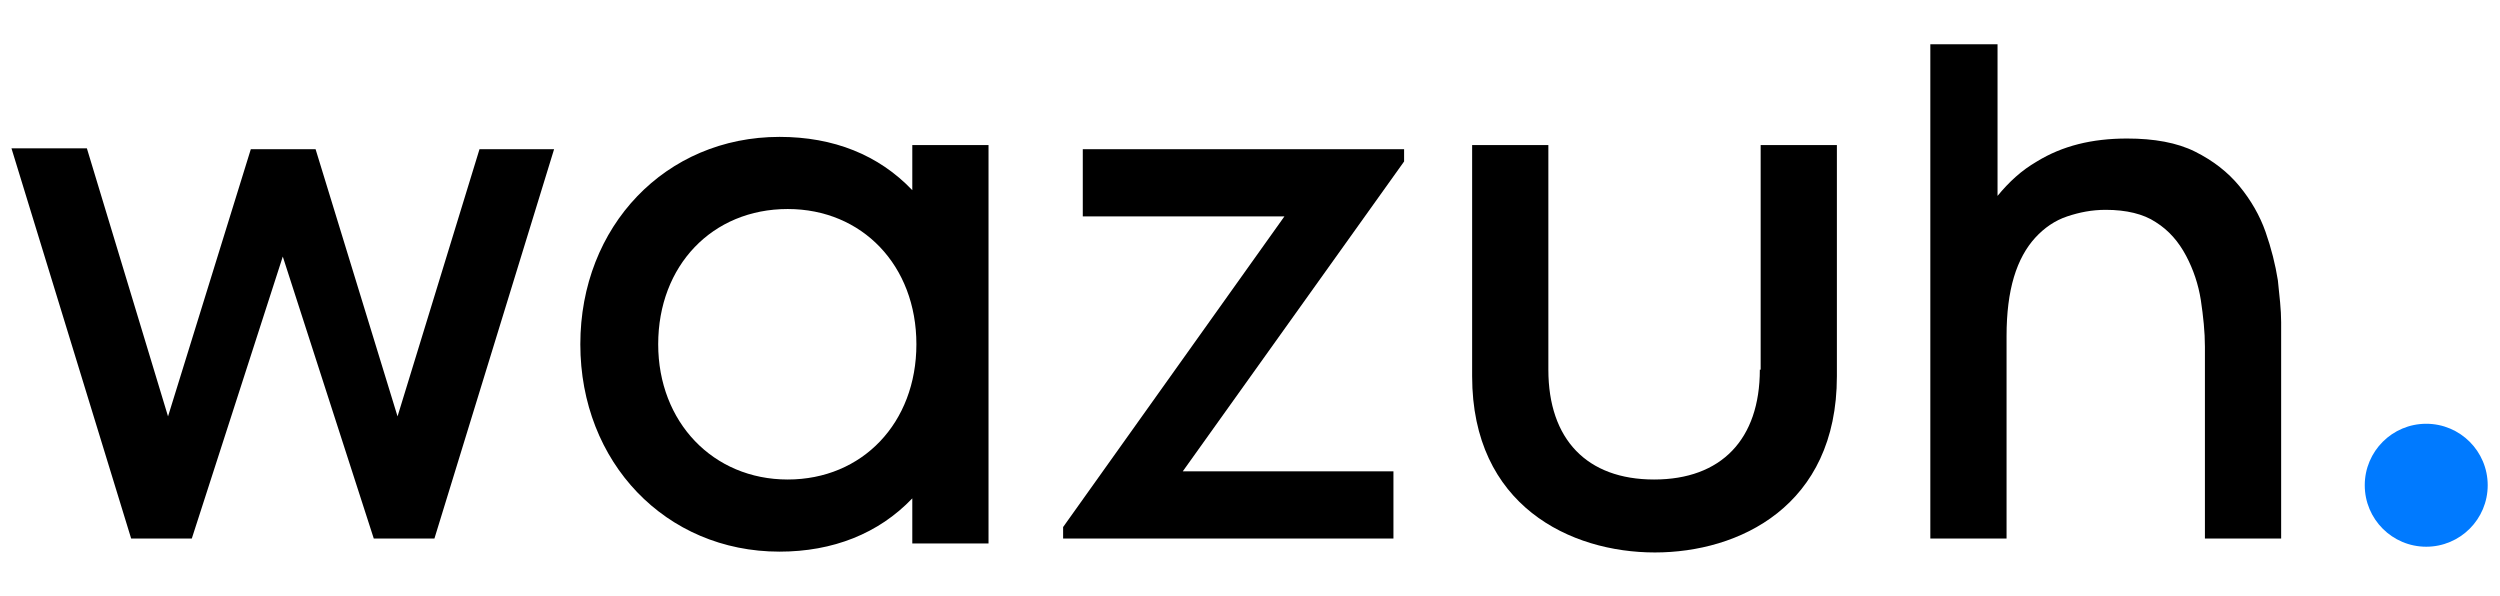
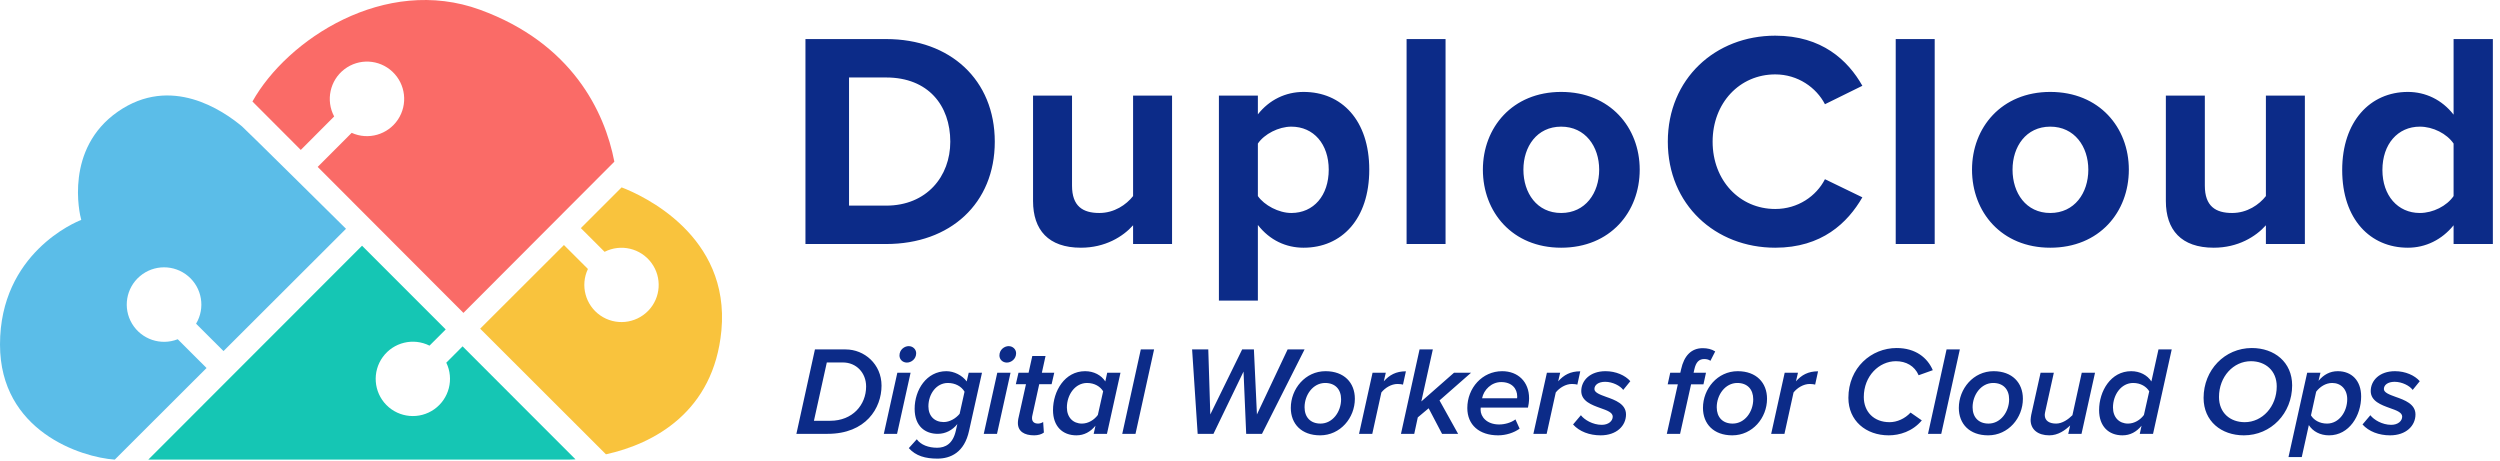
- <svg xmlns="http://www.w3.org/2000/svg" version="1.1" id="Capa_1" x="0px" y="0px" width="305px" height="72.7px" viewBox="0 0 305 72.7" style="enable-background:new 0 0 305 72.7;" xml:space="preserve">
-   <style type="text/css">
- 	.st0{fill:#007AFF;}
- </style>
-   <g>
-     <polygon points="48.5,50.8 38.5,18.2 30.6,18.2 20.5,50.8 10.6,18.1 1.4,18.1 16,65.7 23.4,65.7 34.5,31.3 45.6,65.7 53,65.7    67.6,18.2 58.5,18.2  " />
-     <polygon points="132.1,26.4 156.7,26.4 129.7,64.3 129.7,65.7 170,65.7 170,57.5 144.3,57.5 171.3,19.7 171.3,18.2 132.1,18.2  " />
-     <path d="M111.3,23.2c-4.1-4.3-9.6-6.5-16.2-6.5c-13.9,0-24.3,10.9-24.3,25.3c0,14.4,10.4,25.3,24.3,25.3c6.5,0,12.1-2.2,16.2-6.5   v5.5h9.3V17.7h-9.3V23.2z M96.1,58.5c-9.1,0-15.8-7-15.8-16.5c0-9.6,6.6-16.5,15.8-16.5c9.1,0,15.7,6.9,15.7,16.5   C111.8,51.6,105.2,58.5,96.1,58.5z" />
-     <path d="M214.7,45.1c0,8.5-4.7,13.4-12.9,13.4c-8.2,0-12.9-4.9-12.9-13.4V17.7h-9.3v28.2c0,15.8,12,21.5,22.3,21.5   c10.2,0,22.2-5.6,22.2-21.5V17.7h-9.3V45.1z" />
-     <path d="M277.9,34.2c-0.3-1.9-0.8-3.9-1.5-5.9c-0.7-2-1.8-3.9-3.2-5.6c-1.4-1.7-3.2-3.1-5.4-4.2c-2.2-1.1-5-1.6-8.3-1.6   c-4.3,0-7.9,0.9-11,2.8c-1.9,1.1-3.4,2.5-4.8,4.2V5.4h-8.2v60.3h9.3V41c0-2.8,0.3-5.2,0.9-7.2c0.6-2,1.5-3.6,2.6-4.8   c1.1-1.2,2.4-2.1,3.9-2.6c1.5-0.5,3-0.8,4.7-0.8c2.5,0,4.6,0.5,6.1,1.5c1.6,1,2.8,2.4,3.7,4.1c0.9,1.7,1.5,3.5,1.8,5.4   c0.3,2,0.5,3.9,0.5,5.7v23.4h9.3V39.3C278.3,37.8,278.1,36.1,277.9,34.2z" />
-     <circle class="st0" cx="296" cy="59.2" r="7.5" />
+ <svg xmlns="http://www.w3.org/2000/svg" width="320pt" height="59pt" viewBox="0 0 320 59" version="1.1">
+   <g id="surface1">
+     <path style=" stroke:none;fill-rule:nonzero;fill:rgb(4.706%,16.863%,53.333%);fill-opacity:1;" d="M 103.098 31.234 L 103.098 5 L 113.43 5 C 121.637 5 127.332 10.23 127.332 18.137 C 127.332 26.043 121.637 31.234 113.43 31.234 Z M 108.676 26.32 L 113.43 26.32 C 118.613 26.32 121.637 22.582 121.637 18.137 C 121.637 13.496 118.809 9.918 113.43 9.918 L 108.676 9.918 Z M 145.035 31.234 L 145.035 28.836 C 143.738 30.293 141.461 31.707 138.355 31.707 C 134.191 31.707 132.23 29.426 132.23 25.73 L 132.23 12.238 L 137.219 12.238 L 137.219 23.762 C 137.219 26.398 138.594 27.262 140.715 27.262 C 142.637 27.262 144.168 26.199 145.035 25.098 L 145.035 12.238 L 150.023 12.238 L 150.023 31.234 Z M 161.008 38.473 L 156.02 38.473 L 156.02 12.238 L 161.008 12.238 L 161.008 14.637 C 162.461 12.789 164.543 11.766 166.859 11.766 C 171.73 11.766 175.266 15.383 175.266 21.715 C 175.266 28.051 171.73 31.707 166.859 31.707 C 164.621 31.707 162.539 30.762 161.008 28.797 Z M 170.078 21.715 C 170.078 18.453 168.156 16.211 165.289 16.211 C 163.676 16.211 161.832 17.152 161.008 18.375 L 161.008 25.098 C 161.832 26.277 163.676 27.262 165.289 27.262 C 168.156 27.262 170.078 25.02 170.078 21.715 Z M 180.043 31.234 L 180.043 5 L 185.031 5 L 185.031 31.234 Z M 199.828 31.707 C 193.582 31.707 189.809 27.145 189.809 21.715 C 189.809 16.328 193.582 11.766 199.828 11.766 C 206.109 11.766 209.883 16.328 209.883 21.715 C 209.883 27.145 206.109 31.707 199.828 31.707 Z M 199.828 27.262 C 202.93 27.262 204.695 24.707 204.695 21.715 C 204.695 18.766 202.93 16.211 199.828 16.211 C 196.723 16.211 194.996 18.766 194.996 21.715 C 194.996 24.707 196.723 27.262 199.828 27.262 Z M 227.23 31.707 C 219.57 31.707 213.48 26.199 213.48 18.137 C 213.48 10.074 219.57 4.566 227.23 4.566 C 233.199 4.566 236.539 7.715 238.383 10.98 L 233.594 13.34 C 232.492 11.215 230.137 9.523 227.23 9.523 C 222.672 9.523 219.215 13.18 219.215 18.137 C 219.215 23.094 222.672 26.75 227.23 26.75 C 230.137 26.75 232.492 25.098 233.594 22.938 L 238.383 25.258 C 236.5 28.52 233.199 31.707 227.23 31.707 Z M 242.652 31.234 L 242.652 5 L 247.641 5 L 247.641 31.234 Z M 262.434 31.707 C 256.191 31.707 252.418 27.145 252.418 21.715 C 252.418 16.328 256.191 11.766 262.434 11.766 C 268.719 11.766 272.492 16.328 272.492 21.715 C 272.492 27.145 268.719 31.707 262.434 31.707 Z M 262.434 27.262 C 265.539 27.262 267.305 24.707 267.305 21.715 C 267.305 18.766 265.539 16.211 262.434 16.211 C 259.332 16.211 257.605 18.766 257.605 21.715 C 257.605 24.707 259.332 27.262 262.434 27.262 Z M 290.035 31.234 L 290.035 28.836 C 288.738 30.293 286.461 31.707 283.359 31.707 C 279.195 31.707 277.23 29.426 277.23 25.73 L 277.23 12.238 L 282.219 12.238 L 282.219 23.762 C 282.219 26.398 283.594 27.262 285.715 27.262 C 287.641 27.262 289.172 26.199 290.035 25.098 L 290.035 12.238 L 295.023 12.238 L 295.023 31.234 Z M 314.059 31.234 L 314.059 28.836 C 312.566 30.684 310.484 31.707 308.207 31.707 C 303.414 31.707 299.801 28.09 299.801 21.758 C 299.801 15.543 303.375 11.766 308.207 11.766 C 310.445 11.766 312.566 12.75 314.059 14.676 L 314.059 5 L 319.086 5 L 319.086 31.234 Z M 314.059 25.098 L 314.059 18.375 C 313.195 17.113 311.43 16.211 309.738 16.211 C 306.91 16.211 304.949 18.453 304.949 21.758 C 304.949 25.02 306.91 27.262 309.738 27.262 C 311.43 27.262 313.195 26.359 314.059 25.098 Z M 314.059 25.098 " />
+     <path style=" stroke:none;fill-rule:nonzero;fill:rgb(4.706%,16.863%,53.333%);fill-opacity:1;" d="M 108.242 44.727 C 110.637 44.727 112.836 46.605 112.836 49.359 C 112.836 52.242 110.832 55.531 105.93 55.531 L 101.938 55.531 L 104.312 44.727 Z M 106.27 53.859 C 109.117 53.859 110.863 51.836 110.863 49.473 C 110.863 47.723 109.617 46.395 107.887 46.395 L 105.832 46.395 L 104.184 53.859 Z M 115.133 45.504 C 115.133 44.742 115.781 44.305 116.312 44.305 C 116.863 44.305 117.27 44.727 117.27 45.211 C 117.27 45.973 116.621 46.41 116.086 46.41 C 115.539 46.41 115.133 46.008 115.133 45.504 Z M 113.129 55.531 L 114.859 47.707 L 116.555 47.707 L 114.824 55.531 Z M 116.328 57.359 L 117.348 56.227 C 117.867 56.953 118.867 57.312 119.953 57.312 C 121.004 57.312 121.973 56.809 122.348 55.125 L 122.539 54.281 C 121.926 55.043 121.051 55.531 120.035 55.531 C 118.434 55.531 117.074 54.574 117.074 52.324 C 117.074 49.91 118.594 47.512 121.133 47.512 C 122.121 47.512 123.172 48.047 123.738 48.824 L 123.996 47.707 L 125.695 47.707 L 124.043 55.125 C 123.445 57.926 121.668 58.703 119.984 58.703 C 118.465 58.703 117.219 58.363 116.328 57.359 Z M 122.832 52.969 L 123.461 50.137 C 123.059 49.441 122.25 49.02 121.328 49.02 C 119.84 49.02 118.836 50.445 118.836 52.016 C 118.836 53.246 119.613 54.023 120.793 54.023 C 121.57 54.023 122.348 53.555 122.832 52.969 Z M 127.926 45.504 C 127.926 44.742 128.574 44.305 129.105 44.305 C 129.656 44.305 130.062 44.727 130.062 45.211 C 130.062 45.973 129.414 46.41 128.879 46.41 C 128.332 46.41 127.926 46.008 127.926 45.504 Z M 125.922 55.531 L 127.652 47.707 L 129.348 47.707 L 127.617 55.531 Z M 130.289 54.137 C 130.289 54.039 130.305 53.812 130.336 53.633 L 131.324 49.18 L 130.027 49.18 L 130.367 47.707 L 131.66 47.707 L 132.133 45.57 L 133.828 45.57 L 133.359 47.707 L 134.945 47.707 L 134.605 49.18 L 133.02 49.18 L 132.133 53.215 C 132.113 53.293 132.098 53.406 132.098 53.52 C 132.098 53.957 132.359 54.219 132.875 54.219 C 133.117 54.219 133.395 54.121 133.523 54.008 L 133.617 55.367 C 133.328 55.594 132.859 55.723 132.375 55.723 C 131.113 55.723 130.289 55.223 130.289 54.137 Z M 141.48 48.824 L 141.723 47.707 L 143.422 47.707 L 141.691 55.531 L 139.992 55.531 L 140.219 54.492 C 139.57 55.285 138.762 55.723 137.777 55.723 C 135.996 55.723 134.785 54.559 134.785 52.5 C 134.785 50.055 136.289 47.512 138.891 47.512 C 140.008 47.512 140.961 48.016 141.48 48.824 Z M 136.562 52.16 C 136.562 53.426 137.355 54.219 138.488 54.219 C 139.312 54.219 140.07 53.73 140.523 53.117 L 141.203 50.086 C 140.848 49.488 140.105 49.02 139.148 49.02 C 137.613 49.02 136.562 50.523 136.562 52.16 Z M 143.648 55.531 L 146.023 44.727 L 147.723 44.727 L 145.344 55.531 Z M 159.512 55.531 L 159.172 47.562 L 155.324 55.531 L 153.301 55.531 L 152.59 44.727 L 154.66 44.727 L 154.918 53.051 L 158.996 44.727 L 160.5 44.727 L 160.887 53.051 L 164.816 44.727 L 166.984 44.727 L 161.535 55.531 Z M 165.223 52.211 C 165.223 49.762 167.082 47.512 169.668 47.512 C 172.047 47.512 173.422 48.984 173.422 51.043 C 173.422 53.488 171.562 55.723 168.973 55.723 C 166.598 55.723 165.223 54.266 165.223 52.211 Z M 171.66 51.109 C 171.66 49.828 170.898 49.02 169.621 49.02 C 168.066 49.02 166.984 50.543 166.984 52.129 C 166.984 53.406 167.746 54.219 169.023 54.219 C 170.574 54.219 171.66 52.711 171.66 51.109 Z M 173.957 55.531 L 175.688 47.707 L 177.383 47.707 L 177.125 48.809 C 177.852 48 178.68 47.527 179.957 47.527 L 179.582 49.23 C 179.469 49.195 179.195 49.148 178.887 49.148 C 178.078 49.148 177.285 49.648 176.816 50.234 L 175.652 55.531 Z M 184.582 55.531 L 182.867 52.258 L 181.477 53.426 L 181.023 55.531 L 179.324 55.531 L 181.703 44.727 L 183.402 44.727 L 181.93 51.383 L 186.117 47.707 L 188.301 47.707 L 184.258 51.254 L 186.637 55.531 Z M 187.816 52.227 C 187.816 49.668 189.723 47.512 192.281 47.512 C 194.301 47.512 195.723 48.871 195.723 50.977 C 195.723 51.398 195.645 51.934 195.578 52.176 L 189.531 52.176 L 189.516 52.453 C 189.516 53.344 190.305 54.332 191.891 54.332 C 192.602 54.332 193.43 54.105 193.977 53.684 L 194.512 54.867 C 193.785 55.398 192.75 55.723 191.762 55.723 C 189.336 55.723 187.816 54.379 187.816 52.227 Z M 194.188 50.977 C 194.203 50.93 194.203 50.816 194.203 50.75 C 194.203 49.746 193.523 48.906 192.148 48.906 C 190.906 48.906 189.918 49.895 189.707 50.977 Z M 196.273 55.531 L 198.004 47.707 L 199.703 47.707 L 199.445 48.809 C 200.172 48 200.996 47.527 202.273 47.527 L 201.902 49.23 C 201.789 49.195 201.516 49.148 201.207 49.148 C 200.398 49.148 199.605 49.648 199.137 50.234 L 197.973 55.531 Z M 201.352 54.332 L 202.355 53.148 C 202.793 53.73 203.875 54.379 205.023 54.379 C 205.898 54.379 206.43 53.879 206.43 53.328 C 206.43 52.793 205.703 52.531 204.879 52.242 C 203.746 51.836 202.402 51.352 202.402 50.055 C 202.402 48.727 203.504 47.512 205.508 47.512 C 206.836 47.512 208.031 48.047 208.68 48.793 L 207.773 49.91 C 207.402 49.391 206.43 48.871 205.461 48.871 C 204.586 48.871 204.086 49.277 204.086 49.797 C 204.086 50.25 204.781 50.508 205.59 50.801 C 206.738 51.203 208.129 51.707 208.129 53.051 C 208.129 54.492 206.934 55.723 204.879 55.723 C 203.457 55.723 202.16 55.238 201.352 54.332 Z M 213.352 55.531 L 214.762 49.195 L 213.465 49.195 L 213.789 47.707 L 215.082 47.707 L 215.18 47.27 C 215.555 45.551 216.477 44.566 217.945 44.566 C 218.527 44.566 219.078 44.68 219.547 44.984 L 218.934 46.184 C 218.723 46.023 218.434 45.957 218.141 45.957 C 217.461 45.957 217.074 46.379 216.879 47.27 L 216.781 47.707 L 218.367 47.707 L 218.043 49.195 L 216.457 49.195 L 215.051 55.531 Z M 217.98 52.211 C 217.98 49.762 219.84 47.512 222.426 47.512 C 224.805 47.512 226.18 48.984 226.18 51.043 C 226.18 53.488 224.32 55.723 221.73 55.723 C 219.355 55.723 217.98 54.266 217.98 52.211 Z M 224.414 51.109 C 224.414 49.828 223.656 49.02 222.379 49.02 C 220.824 49.02 219.742 50.543 219.742 52.129 C 219.742 53.406 220.5 54.219 221.781 54.219 C 223.332 54.219 224.414 52.711 224.414 51.109 Z M 226.711 55.531 L 228.441 47.707 L 230.141 47.707 L 229.883 48.809 C 230.609 48 231.434 47.527 232.711 47.527 L 232.34 49.23 C 232.227 49.195 231.953 49.148 231.645 49.148 C 230.836 49.148 230.043 49.648 229.574 50.234 L 228.41 55.531 Z M 236.594 50.93 C 236.594 47.074 239.523 44.547 242.773 44.547 C 245.199 44.547 246.719 45.797 247.398 47.383 L 245.586 48.031 C 245.07 46.832 243.969 46.234 242.676 46.234 C 240.523 46.234 238.566 48.129 238.566 50.816 C 238.566 52.695 239.844 54.039 241.867 54.039 C 242.82 54.039 243.84 53.586 244.551 52.809 L 245.992 53.812 C 244.793 55.238 243.129 55.723 241.754 55.723 C 238.828 55.723 236.594 53.844 236.594 50.93 Z M 246.785 55.531 L 249.16 44.727 L 250.859 44.727 L 248.48 55.531 Z M 250.73 52.211 C 250.73 49.762 252.59 47.512 255.176 47.512 C 257.555 47.512 258.93 48.984 258.93 51.043 C 258.93 53.488 257.07 55.723 254.48 55.723 C 252.105 55.723 250.73 54.266 250.73 52.211 Z M 257.168 51.109 C 257.168 49.828 256.406 49.02 255.129 49.02 C 253.578 49.02 252.492 50.543 252.492 52.129 C 252.492 53.406 253.254 54.219 254.531 54.219 C 256.082 54.219 257.168 52.711 257.168 51.109 Z M 262.891 47.707 L 261.809 52.598 C 261.777 52.742 261.727 52.969 261.727 53.102 C 261.727 53.895 262.359 54.219 263.184 54.219 C 263.977 54.219 264.754 53.668 265.27 53.148 L 266.465 47.707 L 268.164 47.707 L 266.434 55.531 L 264.734 55.531 L 264.977 54.461 C 264.332 55.074 263.441 55.723 262.309 55.723 C 260.855 55.723 259.918 54.98 259.918 53.746 C 259.918 53.602 259.965 53.262 259.996 53.102 L 261.195 47.707 Z M 275.379 48.824 L 276.285 44.727 L 277.98 44.727 L 275.59 55.531 L 273.891 55.531 L 274.117 54.492 C 273.469 55.285 272.66 55.723 271.676 55.723 C 269.895 55.723 268.684 54.559 268.684 52.5 C 268.684 50.055 270.188 47.512 272.789 47.512 C 273.906 47.512 274.859 48.016 275.379 48.824 Z M 270.461 52.16 C 270.461 53.426 271.254 54.219 272.387 54.219 C 273.211 54.219 273.973 53.73 274.422 53.117 L 275.102 50.086 C 274.746 49.488 274.004 49.02 273.051 49.02 C 271.512 49.02 270.461 50.523 270.461 52.16 Z M 282.059 50.93 C 282.059 47.367 284.758 44.547 288.234 44.547 C 291.129 44.547 293.395 46.363 293.395 49.328 C 293.395 52.906 290.695 55.723 287.215 55.723 C 284.32 55.723 282.059 53.91 282.059 50.93 Z M 291.422 49.457 C 291.422 47.43 289.965 46.234 288.121 46.234 C 285.875 46.234 284.031 48.207 284.031 50.816 C 284.031 52.855 285.469 54.039 287.328 54.039 C 289.562 54.039 291.422 52.062 291.422 49.457 Z M 295.531 54.41 L 294.625 58.508 L 292.926 58.508 L 295.32 47.707 L 297.02 47.707 L 296.773 48.742 C 297.438 47.949 298.246 47.512 299.234 47.512 C 300.996 47.512 302.227 48.695 302.227 50.75 C 302.227 53.18 300.707 55.723 298.117 55.723 C 296.984 55.723 296.047 55.223 295.531 54.41 Z M 300.445 51.09 C 300.445 49.828 299.637 49.02 298.523 49.02 C 297.68 49.02 296.938 49.52 296.469 50.137 L 295.805 53.164 C 296.16 53.766 296.906 54.219 297.859 54.219 C 299.395 54.219 300.445 52.711 300.445 51.09 Z M 302.402 54.332 L 303.406 53.148 C 303.844 53.73 304.926 54.379 306.074 54.379 C 306.949 54.379 307.48 53.879 307.48 53.328 C 307.48 52.793 306.754 52.531 305.93 52.242 C 304.797 51.836 303.453 51.352 303.453 50.055 C 303.453 48.727 304.555 47.512 306.559 47.512 C 307.887 47.512 309.082 48.047 309.73 48.793 L 308.824 49.91 C 308.453 49.391 307.48 48.871 306.512 48.871 C 305.637 48.871 305.137 49.277 305.137 49.797 C 305.137 50.25 305.832 50.508 306.641 50.801 C 307.789 51.203 309.18 51.707 309.18 53.051 C 309.18 54.492 307.984 55.723 305.93 55.723 C 304.508 55.723 303.211 55.238 302.402 54.332 Z M 302.402 54.332 " />
+     <path style=" stroke:none;fill-rule:nonzero;fill:rgb(8.235%,77.647%,70.588%);fill-opacity:1;" d="M 57.125 46.422 C 58.141 48.516 57.488 51.039 55.59 52.383 C 53.688 53.727 51.094 53.496 49.457 51.84 C 47.824 50.18 47.629 47.582 48.996 45.699 C 50.363 43.816 52.895 43.199 54.977 44.242 L 57.051 42.168 L 46.34 31.453 L 18.98 58.832 L 72.309 58.832 C 72.723 58.832 73.18 58.824 73.664 58.797 L 59.211 44.332 Z M 57.125 46.422 " />
+     <path style=" stroke:none;fill-rule:nonzero;fill:rgb(35.686%,74.118%,90.98%);fill-opacity:1;" d="M 22.75 43.422 C 20.574 44.277 18.102 43.434 16.902 41.434 C 15.703 39.434 16.129 36.859 17.91 35.352 C 19.691 33.84 22.305 33.84 24.086 35.348 C 25.867 36.855 26.297 39.43 25.098 41.434 L 28.609 44.938 L 44.289 29.285 C 44.289 29.285 31 16.137 30.984 16.184 C 28.52 14.133 21.887 9.555 15.078 14.297 C 8.27 19.039 10.16 27.348 10.402 28.152 C 9.715 28.395 0 32.422 0 44.102 C 0 55.207 10.391 58.535 14.691 58.832 L 26.438 47.105 Z M 22.75 43.422 " />
+     <path style=" stroke:none;fill-rule:nonzero;fill:rgb(97.647%,76.471%,23.922%);fill-opacity:1;" d="M 79.566 23.984 L 74.348 29.199 L 77.387 32.234 C 79.461 31.176 81.996 31.773 83.379 33.645 C 84.766 35.516 84.59 38.113 82.969 39.781 C 81.344 41.449 78.75 41.703 76.836 40.375 C 74.926 39.047 74.254 36.531 75.254 34.43 L 72.184 31.363 L 61.461 42.07 L 77.562 58.152 C 83.688 56.809 91.363 52.719 92.34 42.305 C 93.477 30.141 82.266 25.012 79.566 23.984 Z M 79.566 23.984 " />
+     <path style=" stroke:none;fill-rule:nonzero;fill:rgb(98.039%,41.961%,40.392%);fill-opacity:1;" d="M 42.773 14.906 C 41.676 12.848 42.227 10.293 44.074 8.871 C 45.922 7.449 48.523 7.574 50.227 9.172 C 51.926 10.766 52.227 13.359 50.938 15.301 C 49.645 17.242 47.137 17.965 45.016 17.004 L 40.664 21.363 L 59.32 40.051 L 78.637 20.695 C 77.406 14.273 73.195 5.535 61.449 1.25 C 49.266 -3.195 36.762 5.043 32.312 12.992 L 38.5 19.191 Z M 42.773 14.906 " />
  </g>
</svg>
